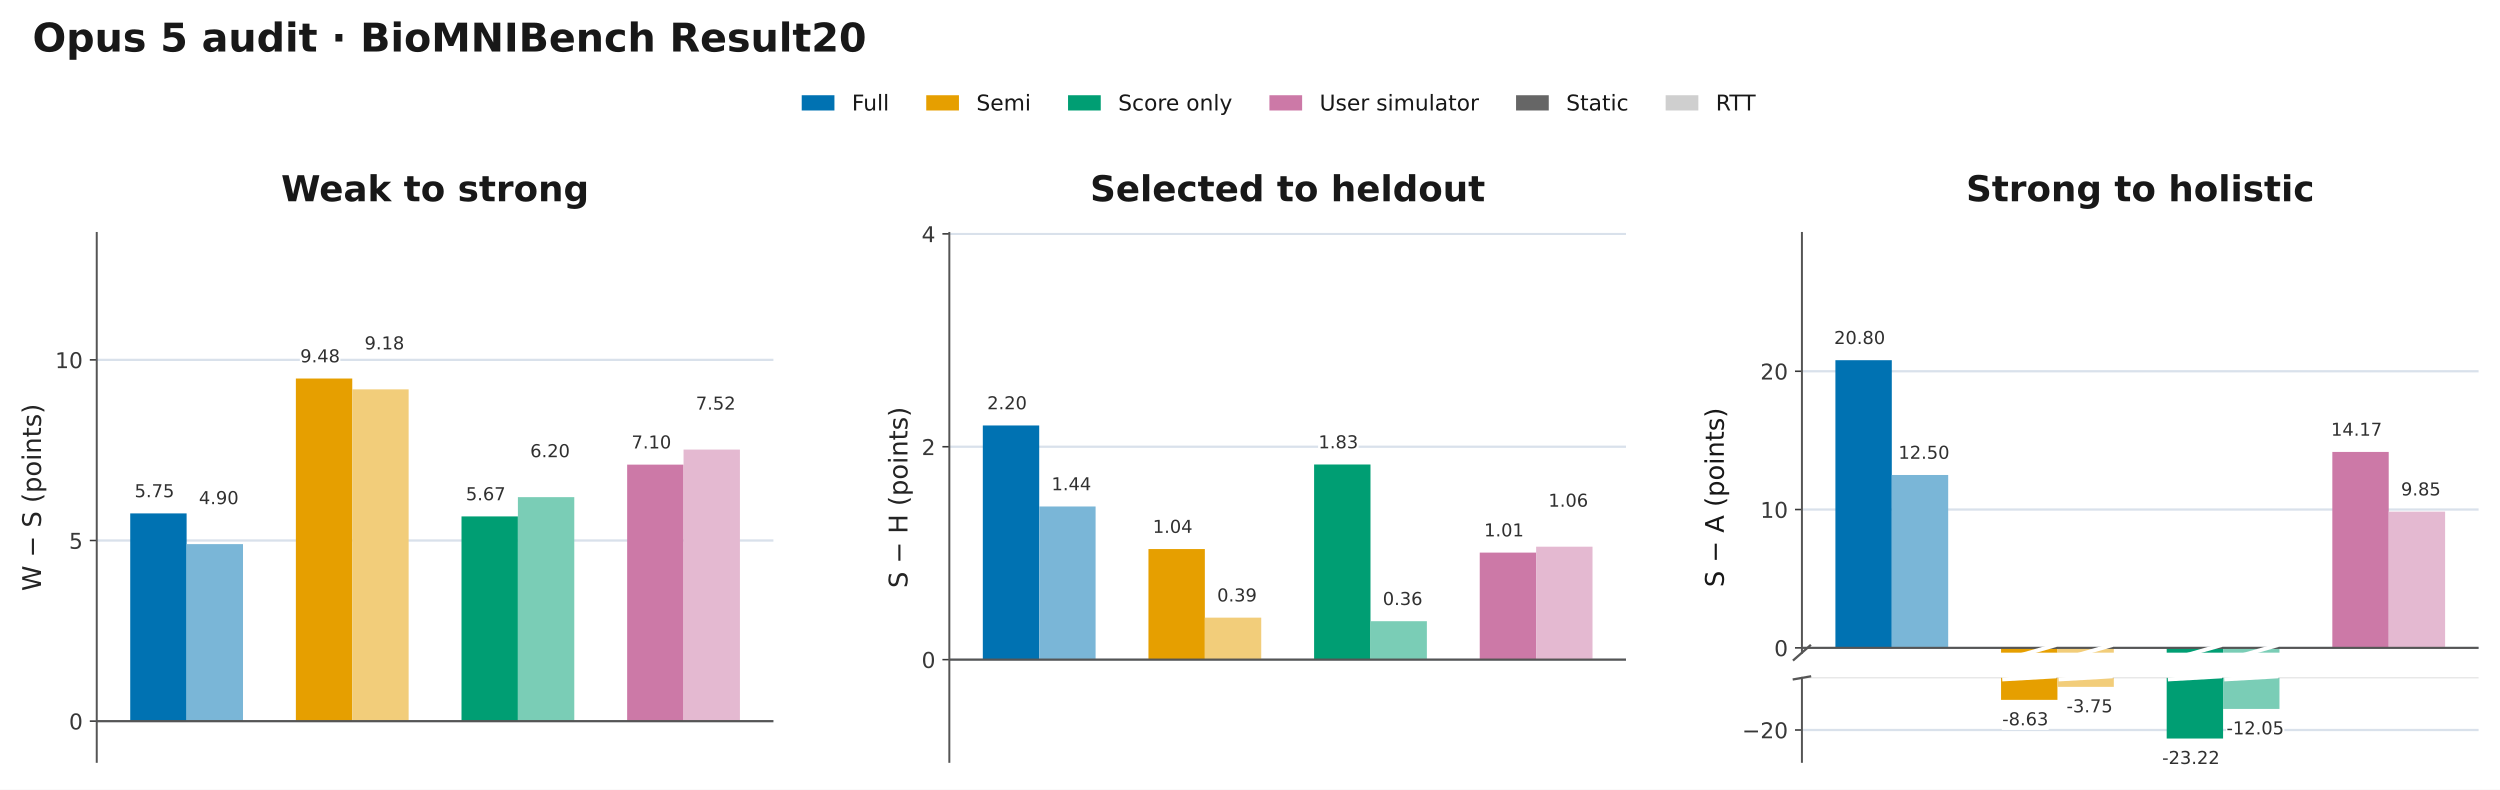
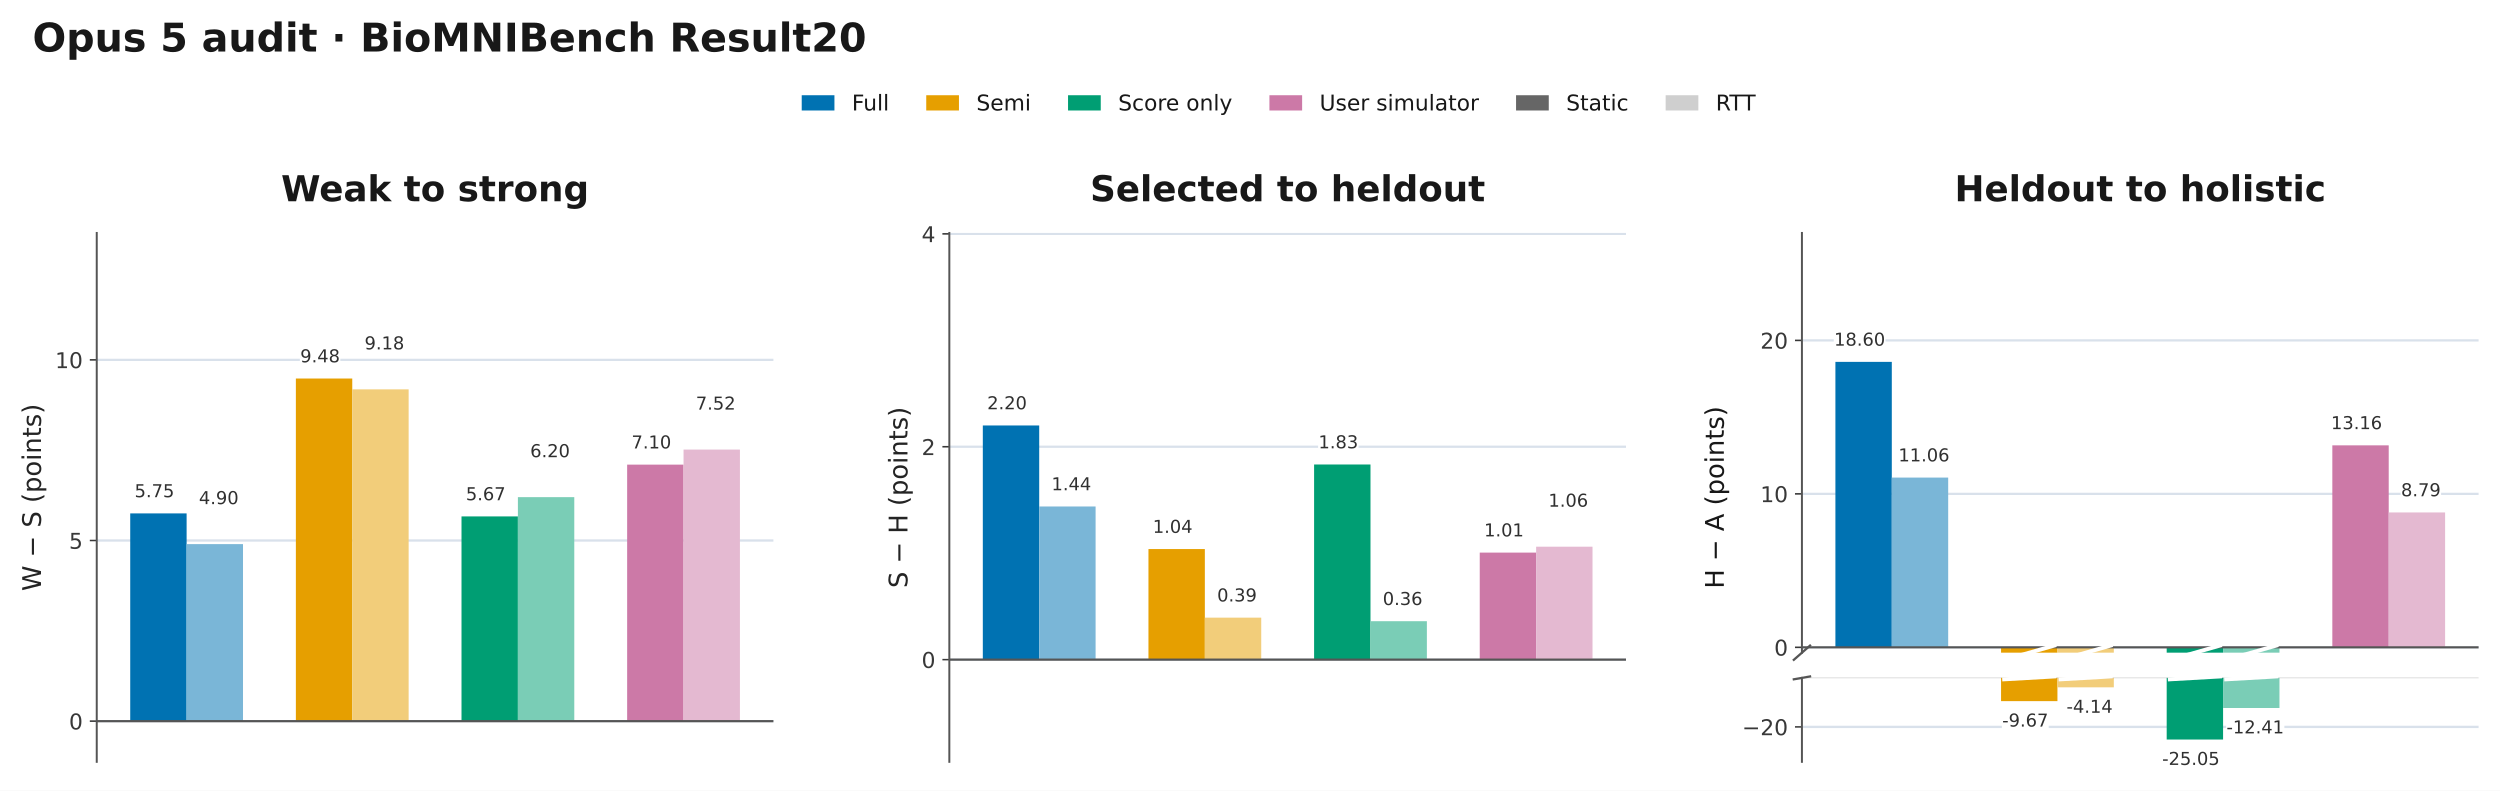
- <svg xmlns="http://www.w3.org/2000/svg" xmlns:xlink="http://www.w3.org/1999/xlink" width="1260.991pt" height="398.313pt" viewBox="0 0 1260.991 398.313" version="1.1">
+ <svg xmlns="http://www.w3.org/2000/svg" xmlns:xlink="http://www.w3.org/1999/xlink" width="1260.991pt" height="398.802pt" viewBox="0 0 1260.991 398.802" version="1.1">
  <defs>
    <style type="text/css">*{stroke-linejoin: round; stroke-linecap: butt}</style>
  </defs>
  <g id="figure_1">
    <g id="patch_1">
-       <path d="M 0 398.313  L 1260.991 398.313  L 1260.991 0  L 0 0  z " style="fill: #ffffff" />
+       <path d="M 0 398.802  L 1260.991 398.802  L 1260.991 0  L 0 0  z " style="fill: #ffffff" />
    </g>
    <g id="axes_1">
      <g id="patch_2">
        <path d="M 48.799 384.264  L 390.103 384.264  L 390.103 117.504  L 48.799 117.504  z " style="fill: #ffffff" />
      </g>
      <g id="matplotlib.axis_1" />
      <g id="matplotlib.axis_2">
        <g id="ytick_1">
          <g id="line2d_1">
-             <path d="M 48.799 363.744  L 390.103 363.744  " clip-path="url(#p69d3fd10b7)" style="fill: none; stroke: #d9e1eb; stroke-width: 1.15; stroke-linecap: square" />
+             <path d="M 48.799 363.744  L 390.103 363.744  " clip-path="url(#p322f9f5af8)" style="fill: none; stroke: #d9e1eb; stroke-width: 1.15; stroke-linecap: square" />
          </g>
          <g id="line2d_2">
            <defs>
-               <path id="m0d2bf9bb22" d="M 0 0  L -3.5 0  " style="stroke: #383838; stroke-width: 0.8" />
+               <path id="md7a7f4d027" d="M 0 0  L -3.5 0  " style="stroke: #383838; stroke-width: 0.8" />
            </defs>
            <g>
-               <use xlink:href="#m0d2bf9bb22" x="48.799" y="363.744" style="fill: #383838; stroke: #383838; stroke-width: 0.8" />
+               <use xlink:href="#md7a7f4d027" x="48.799" y="363.744" style="fill: #383838; stroke: #383838; stroke-width: 0.8" />
            </g>
          </g>
          <g id="text_1">
            <text style="font-size: 11px; font-family: 'DejaVu Sans'; text-anchor: end; fill: #383838" x="41.799" y="367.923" transform="rotate(-0 41.79852 367.9227)">0</text>
          </g>
        </g>
        <g id="ytick_2">
          <g id="line2d_3">
-             <path d="M 48.799 272.626  L 390.103 272.626  " clip-path="url(#p69d3fd10b7)" style="fill: none; stroke: #d9e1eb; stroke-width: 1.15; stroke-linecap: square" />
+             <path d="M 48.799 272.626  L 390.103 272.626  " clip-path="url(#p322f9f5af8)" style="fill: none; stroke: #d9e1eb; stroke-width: 1.15; stroke-linecap: square" />
          </g>
          <g id="line2d_4">
            <g>
-               <use xlink:href="#m0d2bf9bb22" x="48.799" y="272.626" style="fill: #383838; stroke: #383838; stroke-width: 0.8" />
+               <use xlink:href="#md7a7f4d027" x="48.799" y="272.626" style="fill: #383838; stroke: #383838; stroke-width: 0.8" />
            </g>
          </g>
          <g id="text_2">
            <text style="font-size: 11px; font-family: 'DejaVu Sans'; text-anchor: end; fill: #383838" x="41.799" y="276.805" transform="rotate(-0 41.79852 276.8048)">5</text>
          </g>
        </g>
        <g id="ytick_3">
          <g id="line2d_5">
-             <path d="M 48.799 181.508  L 390.103 181.508  " clip-path="url(#p69d3fd10b7)" style="fill: none; stroke: #d9e1eb; stroke-width: 1.15; stroke-linecap: square" />
+             <path d="M 48.799 181.508  L 390.103 181.508  " clip-path="url(#p322f9f5af8)" style="fill: none; stroke: #d9e1eb; stroke-width: 1.15; stroke-linecap: square" />
          </g>
          <g id="line2d_6">
            <g>
-               <use xlink:href="#m0d2bf9bb22" x="48.799" y="181.508" style="fill: #383838; stroke: #383838; stroke-width: 0.8" />
+               <use xlink:href="#md7a7f4d027" x="48.799" y="181.508" style="fill: #383838; stroke: #383838; stroke-width: 0.8" />
            </g>
          </g>
          <g id="text_3">
            <text style="font-size: 11px; font-family: 'DejaVu Sans'; text-anchor: end; fill: #383838" x="41.799" y="185.687" transform="rotate(-0 41.79852 185.6868)">10</text>
          </g>
        </g>
        <g id="text_4">
          <text style="font-size: 13px; font-family: 'DejaVu Sans'; text-anchor: middle; fill: #242424" x="20.678" y="250.884" transform="rotate(-90 20.67797 250.884)">W − S (points)</text>
        </g>
      </g>
      <g id="patch_3">
-         <path d="M 65.686 363.744  L 94.128 363.744  L 94.128 258.958  L 65.686 258.958  z " clip-path="url(#p69d3fd10b7)" style="fill: #0072b2" />
+         <path d="M 65.686 363.744  L 94.128 363.744  L 94.128 258.958  L 65.686 258.958  z " clip-path="url(#p322f9f5af8)" style="fill: #0072b2" />
      </g>
      <g id="patch_4">
-         <path d="M 94.128 363.744  L 122.57 363.744  L 122.57 274.448  L 94.128 274.448  z " clip-path="url(#p69d3fd10b7)" style="fill: #7ab6d7" />
+         <path d="M 94.128 363.744  L 122.57 363.744  L 122.57 274.448  L 94.128 274.448  z " clip-path="url(#p322f9f5af8)" style="fill: #7ab6d7" />
      </g>
      <g id="patch_5">
-         <path d="M 149.234 363.744  L 177.677 363.744  L 177.677 190.924  L 149.234 190.924  z " clip-path="url(#p69d3fd10b7)" style="fill: #e69f00" />
+         <path d="M 149.234 363.744  L 177.677 363.744  L 177.677 190.924  L 149.234 190.924  z " clip-path="url(#p322f9f5af8)" style="fill: #e69f00" />
      </g>
      <g id="patch_6">
-         <path d="M 177.677 363.744  L 206.119 363.744  L 206.119 196.391  L 177.677 196.391  z " clip-path="url(#p69d3fd10b7)" style="fill: #f2cd7a" />
+         <path d="M 177.677 363.744  L 206.119 363.744  L 206.119 196.391  L 177.677 196.391  z " clip-path="url(#p322f9f5af8)" style="fill: #f2cd7a" />
      </g>
      <g id="patch_7">
-         <path d="M 232.783 363.744  L 261.225 363.744  L 261.225 260.477  L 232.783 260.477  z " clip-path="url(#p69d3fd10b7)" style="fill: #009e73" />
+         <path d="M 232.783 363.744  L 261.225 363.744  L 261.225 260.477  L 232.783 260.477  z " clip-path="url(#p322f9f5af8)" style="fill: #009e73" />
      </g>
      <g id="patch_8">
-         <path d="M 261.225 363.744  L 289.667 363.744  L 289.667 250.758  L 261.225 250.758  z " clip-path="url(#p69d3fd10b7)" style="fill: #7acdb6" />
+         <path d="M 261.225 363.744  L 289.667 363.744  L 289.667 250.758  L 261.225 250.758  z " clip-path="url(#p322f9f5af8)" style="fill: #7acdb6" />
      </g>
      <g id="patch_9">
-         <path d="M 316.332 363.744  L 344.774 363.744  L 344.774 234.356  L 316.332 234.356  z " clip-path="url(#p69d3fd10b7)" style="fill: #cc79a7" />
+         <path d="M 316.332 363.744  L 344.774 363.744  L 344.774 234.356  L 316.332 234.356  z " clip-path="url(#p322f9f5af8)" style="fill: #cc79a7" />
      </g>
      <g id="patch_10">
-         <path d="M 344.774 363.744  L 373.216 363.744  L 373.216 226.763  L 344.774 226.763  z " clip-path="url(#p69d3fd10b7)" style="fill: #e4b9d1" />
+         <path d="M 344.774 363.744  L 373.216 363.744  L 373.216 226.763  L 344.774 226.763  z " clip-path="url(#p322f9f5af8)" style="fill: #e4b9d1" />
      </g>
      <g id="patch_11">
        <path d="M 48.799 384.264  L 48.799 117.504  " style="fill: none; stroke: #555555; stroke-linejoin: miter; stroke-linecap: square" />
      </g>
      <g id="line2d_7">
-         <path d="M 48.799 363.744  L 390.103 363.744  " clip-path="url(#p69d3fd10b7)" style="fill: none; stroke: #555555; stroke-width: 1.1; stroke-linecap: square" />
+         <path d="M 48.799 363.744  L 390.103 363.744  " clip-path="url(#p322f9f5af8)" style="fill: none; stroke: #555555; stroke-width: 1.1; stroke-linecap: square" />
      </g>
      <g id="text_5">
        <text style="font-weight: 700; font-size: 18px; font-family: 'DejaVu Sans'; text-anchor: middle; fill: #181818" x="219.451" y="101.504" transform="rotate(-0 219.4508 101.504)">Weak to strong</text>
      </g>
      <g id="text_6">
        <g id="patch_12">
          <path d="M 67.707 253.138  L 88.107 253.138  L 88.107 243.778  L 67.707 243.778  z " style="fill: #ffffff" />
        </g>
        <text style="font-size: 9px; font-family: 'DejaVu Sans'; text-anchor: middle; fill: #303030" x="77.907" y="250.796" transform="rotate(-0 77.907 250.7962)">5.75</text>
      </g>
      <g id="text_7">
        <g id="patch_13">
          <path d="M 100.15 256.628  L 120.549 256.628  L 120.549 247.268  L 100.15 247.268  z " style="fill: #ffffff" />
        </g>
        <text style="font-size: 9px; font-family: 'DejaVu Sans'; text-anchor: middle; fill: #303030" x="110.349" y="254.286" transform="rotate(-0 110.349 254.2863)">4.90</text>
      </g>
      <g id="text_8">
        <g id="patch_14">
          <path d="M 151.256 185.104  L 171.655 185.104  L 171.655 175.744  L 151.256 175.744  z " style="fill: #ffffff" />
        </g>
        <text style="font-size: 9px; font-family: 'DejaVu Sans'; text-anchor: middle; fill: #303030" x="161.456" y="182.761" transform="rotate(-0 161.4555 182.7615)">9.48</text>
      </g>
      <g id="text_9">
        <g id="patch_15">
          <path d="M 183.698 178.571  L 204.097 178.571  L 204.097 169.211  L 183.698 169.211  z " style="fill: #ffffff" />
        </g>
        <text style="font-size: 9px; font-family: 'DejaVu Sans'; text-anchor: middle; fill: #303030" x="193.898" y="176.229" transform="rotate(-0 193.8976 176.2286)">9.18</text>
      </g>
      <g id="text_10">
        <g id="patch_16">
          <path d="M 234.804 254.657  L 255.204 254.657  L 255.204 245.297  L 234.804 245.297  z " style="fill: #ffffff" />
        </g>
        <text style="font-size: 9px; font-family: 'DejaVu Sans'; text-anchor: middle; fill: #303030" x="245.004" y="252.315" transform="rotate(-0 245.004 252.3149)">5.67</text>
      </g>
      <g id="text_11">
        <g id="patch_17">
          <path d="M 267.247 232.938  L 287.646 232.938  L 287.646 223.578  L 267.247 223.578  z " style="fill: #ffffff" />
        </g>
        <text style="font-size: 9px; font-family: 'DejaVu Sans'; text-anchor: middle; fill: #303030" x="277.446" y="230.596" transform="rotate(-0 277.4461 230.5956)">6.20</text>
      </g>
      <g id="text_12">
        <g id="patch_18">
          <path d="M 318.353 228.536  L 338.752 228.536  L 338.752 219.176  L 318.353 219.176  z " style="fill: #ffffff" />
        </g>
        <text style="font-size: 9px; font-family: 'DejaVu Sans'; text-anchor: middle; fill: #303030" x="328.553" y="226.194" transform="rotate(-0 328.5525 226.1944)">7.10</text>
      </g>
      <g id="text_13">
        <g id="patch_19">
          <path d="M 350.795 208.943  L 371.194 208.943  L 371.194 199.583  L 350.795 199.583  z " style="fill: #ffffff" />
        </g>
        <text style="font-size: 9px; font-family: 'DejaVu Sans'; text-anchor: middle; fill: #303030" x="360.995" y="206.601" transform="rotate(-0 360.9946 206.6012)">7.52</text>
      </g>
    </g>
    <g id="axes_2">
      <g id="patch_20">
        <path d="M 478.842 384.264  L 820.147 384.264  L 820.147 117.504  L 478.842 117.504  z " style="fill: #ffffff" />
      </g>
      <g id="matplotlib.axis_3" />
      <g id="matplotlib.axis_4">
        <g id="ytick_4">
          <g id="line2d_8">
-             <path d="M 478.842 332.715  L 820.147 332.715  " clip-path="url(#pcd9c4be13d)" style="fill: none; stroke: #d9e1eb; stroke-width: 1.15; stroke-linecap: square" />
+             <path d="M 478.842 332.715  L 820.147 332.715  " clip-path="url(#pa08d35c1a6)" style="fill: none; stroke: #d9e1eb; stroke-width: 1.15; stroke-linecap: square" />
          </g>
          <g id="line2d_9">
            <g>
-               <use xlink:href="#m0d2bf9bb22" x="478.842" y="332.715" style="fill: #383838; stroke: #383838; stroke-width: 0.8" />
+               <use xlink:href="#md7a7f4d027" x="478.842" y="332.715" style="fill: #383838; stroke: #383838; stroke-width: 0.8" />
            </g>
          </g>
          <g id="text_14">
            <text style="font-size: 11px; font-family: 'DejaVu Sans'; text-anchor: end; fill: #383838" x="471.842" y="336.894" transform="rotate(-0 471.8422 336.8936)">0</text>
          </g>
        </g>
        <g id="ytick_5">
          <g id="line2d_10">
-             <path d="M 478.842 225.341  L 820.147 225.341  " clip-path="url(#pcd9c4be13d)" style="fill: none; stroke: #d9e1eb; stroke-width: 1.15; stroke-linecap: square" />
+             <path d="M 478.842 225.341  L 820.147 225.341  " clip-path="url(#pa08d35c1a6)" style="fill: none; stroke: #d9e1eb; stroke-width: 1.15; stroke-linecap: square" />
          </g>
          <g id="line2d_11">
            <g>
-               <use xlink:href="#m0d2bf9bb22" x="478.842" y="225.341" style="fill: #383838; stroke: #383838; stroke-width: 0.8" />
+               <use xlink:href="#md7a7f4d027" x="478.842" y="225.341" style="fill: #383838; stroke: #383838; stroke-width: 0.8" />
            </g>
          </g>
          <g id="text_15">
            <text style="font-size: 11px; font-family: 'DejaVu Sans'; text-anchor: end; fill: #383838" x="471.842" y="229.52" transform="rotate(-0 471.8422 229.52)">2</text>
          </g>
        </g>
        <g id="ytick_6">
          <g id="line2d_12">
-             <path d="M 478.842 117.968  L 820.147 117.968  " clip-path="url(#pcd9c4be13d)" style="fill: none; stroke: #d9e1eb; stroke-width: 1.15; stroke-linecap: square" />
+             <path d="M 478.842 117.968  L 820.147 117.968  " clip-path="url(#pa08d35c1a6)" style="fill: none; stroke: #d9e1eb; stroke-width: 1.15; stroke-linecap: square" />
          </g>
          <g id="line2d_13">
            <g>
-               <use xlink:href="#m0d2bf9bb22" x="478.842" y="117.968" style="fill: #383838; stroke: #383838; stroke-width: 0.8" />
+               <use xlink:href="#md7a7f4d027" x="478.842" y="117.968" style="fill: #383838; stroke: #383838; stroke-width: 0.8" />
            </g>
          </g>
          <g id="text_16">
            <text style="font-size: 11px; font-family: 'DejaVu Sans'; text-anchor: end; fill: #383838" x="471.842" y="122.146" transform="rotate(-0 471.8422 122.1463)">4</text>
          </g>
        </g>
        <g id="text_17">
          <text style="font-size: 13px; font-family: 'DejaVu Sans'; text-anchor: middle; fill: #242424" x="457.72" y="250.884" transform="rotate(-90 457.7204 250.884)">S − H (points)</text>
        </g>
      </g>
      <g id="patch_21">
-         <path d="M 495.73 332.715  L 524.172 332.715  L 524.172 214.604  L 495.73 214.604  z " clip-path="url(#pcd9c4be13d)" style="fill: #0072b2" />
+         <path d="M 495.73 332.715  L 524.172 332.715  L 524.172 214.604  L 495.73 214.604  z " clip-path="url(#pa08d35c1a6)" style="fill: #0072b2" />
      </g>
      <g id="patch_22">
-         <path d="M 524.172 332.715  L 552.614 332.715  L 552.614 255.466  L 524.172 255.466  z " clip-path="url(#pcd9c4be13d)" style="fill: #7ab6d7" />
+         <path d="M 524.172 332.715  L 552.614 332.715  L 552.614 255.466  L 524.172 255.466  z " clip-path="url(#pa08d35c1a6)" style="fill: #7ab6d7" />
      </g>
      <g id="patch_23">
-         <path d="M 579.278 332.715  L 607.72 332.715  L 607.72 276.94  L 579.278 276.94  z " clip-path="url(#pcd9c4be13d)" style="fill: #e69f00" />
+         <path d="M 579.278 332.715  L 607.72 332.715  L 607.72 276.94  L 579.278 276.94  z " clip-path="url(#pa08d35c1a6)" style="fill: #e69f00" />
      </g>
      <g id="patch_24">
-         <path d="M 607.72 332.715  L 636.162 332.715  L 636.162 311.538  L 607.72 311.538  z " clip-path="url(#pcd9c4be13d)" style="fill: #f2cd7a" />
+         <path d="M 607.72 332.715  L 636.162 332.715  L 636.162 311.538  L 607.72 311.538  z " clip-path="url(#pa08d35c1a6)" style="fill: #f2cd7a" />
      </g>
      <g id="patch_25">
-         <path d="M 662.827 332.715  L 691.269 332.715  L 691.269 234.289  L 662.827 234.289  z " clip-path="url(#pcd9c4be13d)" style="fill: #009e73" />
+         <path d="M 662.827 332.715  L 691.269 332.715  L 691.269 234.289  L 662.827 234.289  z " clip-path="url(#pa08d35c1a6)" style="fill: #009e73" />
      </g>
      <g id="patch_26">
-         <path d="M 691.269 332.715  L 719.711 332.715  L 719.711 313.328  L 691.269 313.328  z " clip-path="url(#pcd9c4be13d)" style="fill: #7acdb6" />
+         <path d="M 691.269 332.715  L 719.711 332.715  L 719.711 313.328  L 691.269 313.328  z " clip-path="url(#pa08d35c1a6)" style="fill: #7acdb6" />
      </g>
      <g id="patch_27">
-         <path d="M 746.375 332.715  L 774.817 332.715  L 774.817 278.73  L 746.375 278.73  z " clip-path="url(#pcd9c4be13d)" style="fill: #cc79a7" />
+         <path d="M 746.375 332.715  L 774.817 332.715  L 774.817 278.73  L 746.375 278.73  z " clip-path="url(#pa08d35c1a6)" style="fill: #cc79a7" />
      </g>
      <g id="patch_28">
-         <path d="M 774.817 332.715  L 803.259 332.715  L 803.259 275.747  L 774.817 275.747  z " clip-path="url(#pcd9c4be13d)" style="fill: #e4b9d1" />
+         <path d="M 774.817 332.715  L 803.259 332.715  L 803.259 275.747  L 774.817 275.747  z " clip-path="url(#pa08d35c1a6)" style="fill: #e4b9d1" />
      </g>
      <g id="patch_29">
        <path d="M 478.842 384.264  L 478.842 117.504  " style="fill: none; stroke: #555555; stroke-linejoin: miter; stroke-linecap: square" />
      </g>
      <g id="line2d_14">
-         <path d="M 478.842 332.715  L 820.147 332.715  " clip-path="url(#pcd9c4be13d)" style="fill: none; stroke: #555555; stroke-width: 1.1; stroke-linecap: square" />
+         <path d="M 478.842 332.715  L 820.147 332.715  " clip-path="url(#pa08d35c1a6)" style="fill: none; stroke: #555555; stroke-width: 1.1; stroke-linecap: square" />
      </g>
      <g id="text_18">
        <text style="font-weight: 700; font-size: 18px; font-family: 'DejaVu Sans'; text-anchor: middle; fill: #181818" x="649.495" y="101.504" transform="rotate(-0 649.4945 101.504)">Selected to heldout</text>
      </g>
      <g id="text_19">
        <g id="patch_30">
          <path d="M 497.751 208.784  L 518.15 208.784  L 518.15 199.424  L 497.751 199.424  z " style="fill: #ffffff" />
        </g>
        <text style="font-size: 9px; font-family: 'DejaVu Sans'; text-anchor: middle; fill: #303030" x="507.951" y="206.442" transform="rotate(-0 507.9507 206.4418)">2.20</text>
      </g>
      <g id="text_20">
        <g id="patch_31">
          <path d="M 530.193 249.646  L 550.592 249.646  L 550.592 240.286  L 530.193 240.286  z " style="fill: #ffffff" />
        </g>
        <text style="font-size: 9px; font-family: 'DejaVu Sans'; text-anchor: middle; fill: #303030" x="540.393" y="247.303" transform="rotate(-0 540.3928 247.3034)">1.44</text>
      </g>
      <g id="text_21">
        <g id="patch_32">
          <path d="M 581.3 271.12  L 601.699 271.12  L 601.699 261.76  L 581.3 261.76  z " style="fill: #ffffff" />
        </g>
        <text style="font-size: 9px; font-family: 'DejaVu Sans'; text-anchor: middle; fill: #303030" x="591.499" y="268.778" transform="rotate(-0 591.4992 268.7781)">1.04</text>
      </g>
      <g id="text_22">
        <g id="patch_33">
          <path d="M 613.742 305.718  L 634.141 305.718  L 634.141 296.358  L 613.742 296.358  z " style="fill: #ffffff" />
        </g>
        <text style="font-size: 9px; font-family: 'DejaVu Sans'; text-anchor: middle; fill: #303030" x="623.941" y="303.376" transform="rotate(-0 623.9413 303.3763)">0.39</text>
      </g>
      <g id="text_23">
        <g id="patch_34">
          <path d="M 664.848 228.469  L 685.247 228.469  L 685.247 219.109  L 664.848 219.109  z " style="fill: #ffffff" />
        </g>
        <text style="font-size: 9px; font-family: 'DejaVu Sans'; text-anchor: middle; fill: #303030" x="675.048" y="226.127" transform="rotate(-0 675.0477 226.1269)">1.83</text>
      </g>
      <g id="text_24">
        <g id="patch_35">
          <path d="M 697.29 307.508  L 717.689 307.508  L 717.689 298.148  L 697.29 298.148  z " style="fill: #ffffff" />
        </g>
        <text style="font-size: 9px; font-family: 'DejaVu Sans'; text-anchor: middle; fill: #303030" x="707.49" y="305.166" transform="rotate(-0 707.4898 305.1659)">0.36</text>
      </g>
      <g id="text_25">
        <g id="patch_36">
          <path d="M 748.397 272.91  L 768.796 272.91  L 768.796 263.55  L 748.397 263.55  z " style="fill: #ffffff" />
        </g>
        <text style="font-size: 9px; font-family: 'DejaVu Sans'; text-anchor: middle; fill: #303030" x="758.596" y="270.568" transform="rotate(-0 758.5963 270.5677)">1.01</text>
      </g>
      <g id="text_26">
        <g id="patch_37">
          <path d="M 780.839 257.927  L 801.238 257.927  L 801.238 248.567  L 780.839 248.567  z " style="fill: #ffffff" />
        </g>
        <text style="font-size: 9px; font-family: 'DejaVu Sans'; text-anchor: middle; fill: #303030" x="791.038" y="255.585" transform="rotate(-0 791.0383 255.5851)">1.06</text>
      </g>
    </g>
    <g id="axes_3">
      <g id="patch_38">
        <path d="M 908.886 329.218  L 1250.191 329.218  L 1250.191 117.504  L 908.886 117.504  z " style="fill: #ffffff" />
      </g>
      <g id="matplotlib.axis_5" />
      <g id="matplotlib.axis_6">
        <g id="ytick_7">
          <g id="line2d_15">
-             <path d="M 908.886 326.777  L 1250.191 326.777  " clip-path="url(#pabaff852bf)" style="fill: none; stroke: #d9e1eb; stroke-width: 1.15; stroke-linecap: square" />
+             <path d="M 908.886 326.509  L 1250.191 326.509  " clip-path="url(#p5098a13c85)" style="fill: none; stroke: #d9e1eb; stroke-width: 1.15; stroke-linecap: square" />
          </g>
          <g id="line2d_16">
            <g>
-               <use xlink:href="#m0d2bf9bb22" x="908.886" y="326.777" style="fill: #383838; stroke: #383838; stroke-width: 0.8" />
+               <use xlink:href="#md7a7f4d027" x="908.886" y="326.509" style="fill: #383838; stroke: #383838; stroke-width: 0.8" />
            </g>
          </g>
          <g id="text_27">
-             <text style="font-size: 11px; font-family: 'DejaVu Sans'; text-anchor: end; fill: #383838" x="901.886" y="330.955" transform="rotate(-0 901.886 330.9555)">0</text>
+             <text style="font-size: 11px; font-family: 'DejaVu Sans'; text-anchor: end; fill: #383838" x="901.886" y="330.688" transform="rotate(-0 901.886 330.6877)">0</text>
          </g>
        </g>
        <g id="ytick_8">
          <g id="line2d_17">
-             <path d="M 908.886 257.019  L 1250.191 257.019  " clip-path="url(#pabaff852bf)" style="fill: none; stroke: #d9e1eb; stroke-width: 1.15; stroke-linecap: square" />
+             <path d="M 908.886 249.1  L 1250.191 249.1  " clip-path="url(#p5098a13c85)" style="fill: none; stroke: #d9e1eb; stroke-width: 1.15; stroke-linecap: square" />
          </g>
          <g id="line2d_18">
            <g>
-               <use xlink:href="#m0d2bf9bb22" x="908.886" y="257.019" style="fill: #383838; stroke: #383838; stroke-width: 0.8" />
+               <use xlink:href="#md7a7f4d027" x="908.886" y="249.1" style="fill: #383838; stroke: #383838; stroke-width: 0.8" />
            </g>
          </g>
          <g id="text_28">
-             <text style="font-size: 11px; font-family: 'DejaVu Sans'; text-anchor: end; fill: #383838" x="901.886" y="261.198" transform="rotate(-0 901.886 261.1979)">10</text>
+             <text style="font-size: 11px; font-family: 'DejaVu Sans'; text-anchor: end; fill: #383838" x="901.886" y="253.278" transform="rotate(-0 901.886 253.2784)">10</text>
          </g>
        </g>
        <g id="ytick_9">
          <g id="line2d_19">
-             <path d="M 908.886 187.262  L 1250.191 187.262  " clip-path="url(#pabaff852bf)" style="fill: none; stroke: #d9e1eb; stroke-width: 1.15; stroke-linecap: square" />
+             <path d="M 908.886 171.69  L 1250.191 171.69  " clip-path="url(#p5098a13c85)" style="fill: none; stroke: #d9e1eb; stroke-width: 1.15; stroke-linecap: square" />
          </g>
          <g id="line2d_20">
            <g>
-               <use xlink:href="#m0d2bf9bb22" x="908.886" y="187.262" style="fill: #383838; stroke: #383838; stroke-width: 0.8" />
+               <use xlink:href="#md7a7f4d027" x="908.886" y="171.69" style="fill: #383838; stroke: #383838; stroke-width: 0.8" />
            </g>
          </g>
          <g id="text_29">
-             <text style="font-size: 11px; font-family: 'DejaVu Sans'; text-anchor: end; fill: #383838" x="901.886" y="191.44" transform="rotate(-0 901.886 191.4403)">20</text>
+             <text style="font-size: 11px; font-family: 'DejaVu Sans'; text-anchor: end; fill: #383838" x="901.886" y="175.869" transform="rotate(-0 901.886 175.8692)">20</text>
          </g>
        </g>
      </g>
      <g id="patch_39">
-         <path d="M 925.773 326.777  L 954.215 326.777  L 954.215 181.681  L 925.773 181.681  z " clip-path="url(#pabaff852bf)" style="fill: #0072b2" />
+         <path d="M 925.773 326.509  L 954.215 326.509  L 954.215 182.528  L 925.773 182.528  z " clip-path="url(#p5098a13c85)" style="fill: #0072b2" />
      </g>
      <g id="patch_40">
-         <path d="M 954.215 326.777  L 982.658 326.777  L 982.658 239.58  L 954.215 239.58  z " clip-path="url(#pabaff852bf)" style="fill: #7ab6d7" />
+         <path d="M 954.215 326.509  L 982.658 326.509  L 982.658 240.886  L 954.215 240.886  z " clip-path="url(#p5098a13c85)" style="fill: #7ab6d7" />
      </g>
      <g id="patch_41">
-         <path d="M 1009.322 326.777  L 1037.764 326.777  L 1037.764 387.001  L 1009.322 387.001  z " clip-path="url(#pabaff852bf)" style="fill: #e69f00" />
+         <path d="M 1009.322 326.509  L 1037.764 326.509  L 1037.764 401.381  L 1009.322 401.381  z " clip-path="url(#p5098a13c85)" style="fill: #e69f00" />
      </g>
      <g id="patch_42">
-         <path d="M 1037.764 326.777  L 1066.206 326.777  L 1066.206 352.936  L 1037.764 352.936  z " clip-path="url(#pabaff852bf)" style="fill: #f2cd7a" />
+         <path d="M 1037.764 326.509  L 1066.206 326.509  L 1066.206 358.591  L 1037.764 358.591  z " clip-path="url(#p5098a13c85)" style="fill: #f2cd7a" />
      </g>
      <g id="patch_43">
-         <path d="M 1092.87 326.777  L 1121.312 326.777  L 1121.312 488.731  L 1092.87 488.731  z " clip-path="url(#pabaff852bf)" style="fill: #009e73" />
+         <path d="M 1092.87 326.509  L 1121.312 326.509  L 1121.312 520.419  L 1092.87 520.419  z " clip-path="url(#p5098a13c85)" style="fill: #009e73" />
      </g>
      <g id="patch_44">
-         <path d="M 1121.312 326.777  L 1149.755 326.777  L 1149.755 410.835  L 1121.312 410.835  z " clip-path="url(#pabaff852bf)" style="fill: #7acdb6" />
+         <path d="M 1121.312 326.509  L 1149.755 326.509  L 1149.755 422.582  L 1121.312 422.582  z " clip-path="url(#p5098a13c85)" style="fill: #7acdb6" />
      </g>
      <g id="patch_45">
-         <path d="M 1176.419 326.777  L 1204.861 326.777  L 1204.861 227.954  L 1176.419 227.954  z " clip-path="url(#pabaff852bf)" style="fill: #cc79a7" />
+         <path d="M 1176.419 326.509  L 1204.861 326.509  L 1204.861 224.63  L 1176.419 224.63  z " clip-path="url(#p5098a13c85)" style="fill: #cc79a7" />
      </g>
      <g id="patch_46">
-         <path d="M 1204.861 326.777  L 1233.303 326.777  L 1233.303 258.066  L 1204.861 258.066  z " clip-path="url(#pabaff852bf)" style="fill: #e4b9d1" />
+         <path d="M 1204.861 326.509  L 1233.303 326.509  L 1233.303 258.475  L 1204.861 258.475  z " clip-path="url(#p5098a13c85)" style="fill: #e4b9d1" />
      </g>
      <g id="patch_47">
        <path d="M 908.886 329.218  L 908.886 117.504  " style="fill: none; stroke: #555555; stroke-linejoin: miter; stroke-linecap: square" />
      </g>
      <g id="line2d_21">
-         <path d="M 908.886 326.777  L 1250.191 326.777  " clip-path="url(#pabaff852bf)" style="fill: none; stroke: #555555; stroke-width: 1.1; stroke-linecap: square" />
+         <path d="M 908.886 326.509  L 1250.191 326.509  " clip-path="url(#p5098a13c85)" style="fill: none; stroke: #555555; stroke-width: 1.1; stroke-linecap: square" />
      </g>
      <g id="text_30">
-         <text style="font-weight: 700; font-size: 18px; font-family: 'DejaVu Sans'; text-anchor: middle; fill: #181818" x="1079.538" y="101.504" transform="rotate(-0 1079.538 101.504)">Strong to holistic</text>
+         <text style="font-weight: 700; font-size: 18px; font-family: 'DejaVu Sans'; text-anchor: middle; fill: #181818" x="1079.538" y="101.504" transform="rotate(-0 1079.538 101.504)">Heldout to holistic</text>
      </g>
      <g id="text_31">
        <g id="patch_48">
-           <path d="M 924.932 175.861  L 951.057 175.861  L 951.057 166.501  L 924.932 166.501  z " style="fill: #ffffff" />
-         </g>
-         <text style="font-size: 9px; font-family: 'DejaVu Sans'; text-anchor: middle; fill: #303030" x="937.994" y="173.519" transform="rotate(-0 937.9945 173.5189)">20.80</text>
+           <path d="M 924.932 176.708  L 951.057 176.708  L 951.057 167.348  L 924.932 167.348  z " style="fill: #ffffff" />
+         </g>
+         <text style="font-size: 9px; font-family: 'DejaVu Sans'; text-anchor: middle; fill: #303030" x="937.994" y="174.366" transform="rotate(-0 937.9945 174.3657)">18.60</text>
      </g>
      <g id="text_32">
        <g id="patch_49">
-           <path d="M 957.374 233.76  L 983.499 233.76  L 983.499 224.4  L 957.374 224.4  z " style="fill: #ffffff" />
-         </g>
-         <text style="font-size: 9px; font-family: 'DejaVu Sans'; text-anchor: middle; fill: #303030" x="970.437" y="231.418" transform="rotate(-0 970.4365 231.4177)">12.50</text>
+           <path d="M 957.374 235.066  L 983.499 235.066  L 983.499 225.706  L 957.374 225.706  z " style="fill: #ffffff" />
+         </g>
+         <text style="font-size: 9px; font-family: 'DejaVu Sans'; text-anchor: middle; fill: #303030" x="970.437" y="232.724" transform="rotate(-0 970.4365 232.7236)">11.06</text>
      </g>
      <g id="text_33">
        <g id="patch_50">
-           <path d="M 1175.577 222.134  L 1201.703 222.134  L 1201.703 212.774  L 1175.577 212.774  z " style="fill: #ffffff" />
-         </g>
-         <text style="font-size: 9px; font-family: 'DejaVu Sans'; text-anchor: middle; fill: #303030" x="1188.64" y="219.791" transform="rotate(-0 1188.64 219.7914)">14.17</text>
+           <path d="M 1175.577 218.81  L 1201.703 218.81  L 1201.703 209.45  L 1175.577 209.45  z " style="fill: #ffffff" />
+         </g>
+         <text style="font-size: 9px; font-family: 'DejaVu Sans'; text-anchor: middle; fill: #303030" x="1188.64" y="216.468" transform="rotate(-0 1188.64 216.4677)">13.16</text>
      </g>
      <g id="text_34">
        <g id="patch_51">
-           <path d="M 1210.882 252.246  L 1231.282 252.246  L 1231.282 242.886  L 1210.882 242.886  z " style="fill: #ffffff" />
-         </g>
-         <text style="font-size: 9px; font-family: 'DejaVu Sans'; text-anchor: middle; fill: #303030" x="1221.082" y="249.903" transform="rotate(-0 1221.082 249.9034)">9.85</text>
+           <path d="M 1210.882 252.655  L 1231.282 252.655  L 1231.282 243.295  L 1210.882 243.295  z " style="fill: #ffffff" />
+         </g>
+         <text style="font-size: 9px; font-family: 'DejaVu Sans'; text-anchor: middle; fill: #303030" x="1221.082" y="250.313" transform="rotate(-0 1221.082 250.3127)">8.79</text>
      </g>
      <g id="line2d_22">
        <path d="M 904.79 332.817  L 912.982 325.619  " style="fill: none; stroke: #555555; stroke-width: 1.15; stroke-linecap: square" />
      </g>
      <g id="line2d_23">
        <path d="M 1010.915 332.817  L 1036.171 325.619  " style="fill: none; stroke: #ffffff; stroke-width: 2; stroke-linecap: square" />
      </g>
      <g id="line2d_24">
        <path d="M 1039.357 332.817  L 1064.613 325.619  " style="fill: none; stroke: #ffffff; stroke-width: 2; stroke-linecap: square" />
      </g>
      <g id="line2d_25">
        <path d="M 1094.463 332.817  L 1119.72 325.619  " style="fill: none; stroke: #ffffff; stroke-width: 2; stroke-linecap: square" />
      </g>
      <g id="line2d_26">
        <path d="M 1122.905 332.817  L 1148.162 325.619  " style="fill: none; stroke: #ffffff; stroke-width: 2; stroke-linecap: square" />
      </g>
    </g>
    <g id="axes_4">
      <g id="patch_52">
        <path d="M 908.886 384.264  L 1250.191 384.264  L 1250.191 341.921  L 908.886 341.921  z " style="fill: #ffffff" />
      </g>
      <g id="matplotlib.axis_7" />
      <g id="matplotlib.axis_8">
        <g id="ytick_10">
          <g id="line2d_27">
-             <path d="M 908.886 368.21  L 1250.191 368.21  " clip-path="url(#p631c874c7e)" style="fill: none; stroke: #d9e1eb; stroke-width: 1.15; stroke-linecap: square" />
+             <path d="M 908.886 366.647  L 1250.191 366.647  " clip-path="url(#p227046b978)" style="fill: none; stroke: #d9e1eb; stroke-width: 1.15; stroke-linecap: square" />
          </g>
          <g id="line2d_28">
            <g>
-               <use xlink:href="#m0d2bf9bb22" x="908.886" y="368.21" style="fill: #383838; stroke: #383838; stroke-width: 0.8" />
+               <use xlink:href="#md7a7f4d027" x="908.886" y="366.647" style="fill: #383838; stroke: #383838; stroke-width: 0.8" />
            </g>
          </g>
          <g id="text_35">
-             <text style="font-size: 11px; font-family: 'DejaVu Sans'; text-anchor: end; fill: #383838" x="901.886" y="372.389" transform="rotate(-0 901.886 372.3885)">−20</text>
+             <text style="font-size: 11px; font-family: 'DejaVu Sans'; text-anchor: end; fill: #383838" x="901.886" y="370.826" transform="rotate(-0 901.886 370.8261)">−20</text>
          </g>
        </g>
      </g>
      <g id="patch_53">
-         <path d="M 925.773 341.453  L 954.215 341.453  L 954.215 313.626  L 925.773 313.626  z " clip-path="url(#p631c874c7e)" style="fill: #0072b2" />
+         <path d="M 925.773 341.481  L 954.215 341.481  L 954.215 318.076  L 925.773 318.076  z " clip-path="url(#p227046b978)" style="fill: #0072b2" />
      </g>
      <g id="patch_54">
-         <path d="M 954.215 341.453  L 982.658 341.453  L 982.658 324.73  L 954.215 324.73  z " clip-path="url(#p631c874c7e)" style="fill: #7ab6d7" />
+         <path d="M 954.215 341.481  L 982.658 341.481  L 982.658 327.562  L 954.215 327.562  z " clip-path="url(#p227046b978)" style="fill: #7ab6d7" />
      </g>
      <g id="patch_55">
-         <path d="M 1009.322 341.453  L 1037.764 341.453  L 1037.764 353.003  L 1009.322 353.003  z " clip-path="url(#p631c874c7e)" style="fill: #e69f00" />
+         <path d="M 1009.322 341.481  L 1037.764 341.481  L 1037.764 353.652  L 1009.322 353.652  z " clip-path="url(#p227046b978)" style="fill: #e69f00" />
      </g>
      <g id="patch_56">
-         <path d="M 1037.764 341.453  L 1066.206 341.453  L 1066.206 346.47  L 1037.764 346.47  z " clip-path="url(#p631c874c7e)" style="fill: #f2cd7a" />
+         <path d="M 1037.764 341.481  L 1066.206 341.481  L 1066.206 346.696  L 1037.764 346.696  z " clip-path="url(#p227046b978)" style="fill: #f2cd7a" />
      </g>
      <g id="patch_57">
-         <path d="M 1092.87 341.453  L 1121.312 341.453  L 1121.312 372.513  L 1092.87 372.513  z " clip-path="url(#p631c874c7e)" style="fill: #009e73" />
+         <path d="M 1092.87 341.481  L 1121.312 341.481  L 1121.312 373.002  L 1092.87 373.002  z " clip-path="url(#p227046b978)" style="fill: #009e73" />
      </g>
      <g id="patch_58">
-         <path d="M 1121.312 341.453  L 1149.755 341.453  L 1149.755 357.574  L 1121.312 357.574  z " clip-path="url(#p631c874c7e)" style="fill: #7acdb6" />
+         <path d="M 1121.312 341.481  L 1149.755 341.481  L 1149.755 357.098  L 1121.312 357.098  z " clip-path="url(#p227046b978)" style="fill: #7acdb6" />
      </g>
      <g id="patch_59">
-         <path d="M 1176.419 341.453  L 1204.861 341.453  L 1204.861 322.5  L 1176.419 322.5  z " clip-path="url(#p631c874c7e)" style="fill: #cc79a7" />
+         <path d="M 1176.419 341.481  L 1204.861 341.481  L 1204.861 324.92  L 1176.419 324.92  z " clip-path="url(#p227046b978)" style="fill: #cc79a7" />
      </g>
      <g id="patch_60">
-         <path d="M 1204.861 341.453  L 1233.303 341.453  L 1233.303 328.275  L 1204.861 328.275  z " clip-path="url(#p631c874c7e)" style="fill: #e4b9d1" />
+         <path d="M 1204.861 341.481  L 1233.303 341.481  L 1233.303 330.421  L 1204.861 330.421  z " clip-path="url(#p227046b978)" style="fill: #e4b9d1" />
      </g>
      <g id="patch_61">
        <path d="M 908.886 384.264  L 908.886 341.921  " style="fill: none; stroke: #555555; stroke-linejoin: miter; stroke-linecap: square" />
      </g>
      <g id="line2d_29">
-         <path d="M 908.886 341.453  L 1250.191 341.453  " clip-path="url(#p631c874c7e)" style="fill: none; stroke: #555555; stroke-width: 1.1; stroke-linecap: square" />
+         <path d="M 908.886 341.481  L 1250.191 341.481  " clip-path="url(#p227046b978)" style="fill: none; stroke: #555555; stroke-width: 1.1; stroke-linecap: square" />
      </g>
      <g id="text_36">
        <g id="patch_62">
-           <path d="M 1009.72 368.183  L 1033.366 368.183  L 1033.366 358.823  L 1009.72 358.823  z " style="fill: #ffffff" />
-         </g>
-         <text style="font-size: 9px; font-family: 'DejaVu Sans'; text-anchor: middle; fill: #303030" x="1021.543" y="365.841" transform="rotate(-0 1021.543 365.8409)">-8.63</text>
+           <path d="M 1009.72 368.832  L 1033.366 368.832  L 1033.366 359.472  L 1009.72 359.472  z " style="fill: #ffffff" />
+         </g>
+         <text style="font-size: 9px; font-family: 'DejaVu Sans'; text-anchor: middle; fill: #303030" x="1021.543" y="366.489" transform="rotate(-0 1021.543 366.4895)">-9.67</text>
      </g>
      <g id="text_37">
        <g id="patch_63">
-           <path d="M 1042.162 361.65  L 1065.808 361.65  L 1065.808 352.29  L 1042.162 352.29  z " style="fill: #ffffff" />
-         </g>
-         <text style="font-size: 9px; font-family: 'DejaVu Sans'; text-anchor: middle; fill: #303030" x="1053.985" y="359.308" transform="rotate(-0 1053.985 359.3077)">-3.75</text>
+           <path d="M 1042.162 361.876  L 1065.808 361.876  L 1065.808 352.516  L 1042.162 352.516  z " style="fill: #ffffff" />
+         </g>
+         <text style="font-size: 9px; font-family: 'DejaVu Sans'; text-anchor: middle; fill: #303030" x="1053.985" y="359.534" transform="rotate(-0 1053.985 359.5337)">-4.14</text>
      </g>
      <g id="text_38">
        <g id="patch_64">
-           <path d="M 1090.405 387.693  L 1119.778 387.693  L 1119.778 378.333  L 1090.405 378.333  z " style="fill: #ffffff" />
-         </g>
-         <text style="font-size: 9px; font-family: 'DejaVu Sans'; text-anchor: middle; fill: #303030" x="1105.091" y="385.351" transform="rotate(-0 1105.091 385.3511)">-23.22</text>
+           <path d="M 1090.405 388.182  L 1119.778 388.182  L 1119.778 378.822  L 1090.405 378.822  z " style="fill: #ffffff" />
+         </g>
+         <text style="font-size: 9px; font-family: 'DejaVu Sans'; text-anchor: middle; fill: #303030" x="1105.091" y="385.84" transform="rotate(-0 1105.091 385.8398)">-25.05</text>
      </g>
      <g id="text_39">
        <g id="patch_65">
-           <path d="M 1122.847 372.754  L 1152.22 372.754  L 1152.22 363.394  L 1122.847 363.394  z " style="fill: #ffffff" />
-         </g>
-         <text style="font-size: 9px; font-family: 'DejaVu Sans'; text-anchor: middle; fill: #303030" x="1137.534" y="370.412" transform="rotate(-0 1137.534 370.4118)">-12.05</text>
+           <path d="M 1122.847 372.278  L 1152.22 372.278  L 1152.22 362.918  L 1122.847 362.918  z " style="fill: #ffffff" />
+         </g>
+         <text style="font-size: 9px; font-family: 'DejaVu Sans'; text-anchor: middle; fill: #303030" x="1137.534" y="369.936" transform="rotate(-0 1137.534 369.9359)">-12.41</text>
      </g>
      <g id="line2d_30">
        <path d="M 904.79 342.641  L 912.982 341.201  " style="fill: none; stroke: #555555; stroke-width: 1.15; stroke-linecap: square" />
      </g>
      <g id="line2d_31">
        <path d="M 1010.915 342.641  L 1036.171 341.201  " style="fill: none; stroke: #ffffff; stroke-width: 2; stroke-linecap: square" />
      </g>
      <g id="line2d_32">
        <path d="M 1039.357 342.641  L 1064.613 341.201  " style="fill: none; stroke: #ffffff; stroke-width: 2; stroke-linecap: square" />
      </g>
      <g id="line2d_33">
        <path d="M 1094.463 342.641  L 1119.72 341.201  " style="fill: none; stroke: #ffffff; stroke-width: 2; stroke-linecap: square" />
      </g>
      <g id="line2d_34">
        <path d="M 1122.905 342.641  L 1148.162 341.201  " style="fill: none; stroke: #ffffff; stroke-width: 2; stroke-linecap: square" />
      </g>
    </g>
    <g id="text_40">
      <text style="font-weight: 700; font-size: 20px; font-family: 'DejaVu Sans'; text-anchor: start; fill: #181818" x="16.399" y="25.997" transform="rotate(-0 16.39852 25.99687)">Opus 5 audit · BioMNIBench Result20</text>
    </g>
    <g id="text_41">
-       <text style="font-size: 13px; font-family: 'DejaVu Sans'; fill: #181818" transform="translate(869.4954 296.1362) rotate(-90)">S − A (points)</text>
+       <text style="font-size: 13px; font-family: 'DejaVu Sans'; fill: #181818" transform="translate(869.4954 296.8979) rotate(-90)">H − A (points)</text>
    </g>
    <g id="legend_1">
      <g id="patch_66">
        <path d="M 404.385 55.734  L 420.885 55.734  L 420.885 48.034  L 404.385 48.034  z " style="fill: #0072b2" />
      </g>
      <g id="text_42">
        <text style="font-size: 11px; font-family: 'DejaVu Sans'; text-anchor: start; fill: #181818" x="429.685" y="55.734" transform="rotate(-0 429.6851 55.73428)">Full</text>
      </g>
      <g id="patch_67">
        <path d="M 467.193 55.734  L 483.693 55.734  L 483.693 48.034  L 467.193 48.034  z " style="fill: #e69f00" />
      </g>
      <g id="text_43">
        <text style="font-size: 11px; font-family: 'DejaVu Sans'; text-anchor: start; fill: #181818" x="492.493" y="55.734" transform="rotate(-0 492.4934 55.73428)">Semi</text>
      </g>
      <g id="patch_68">
        <path d="M 538.716 55.734  L 555.216 55.734  L 555.216 48.034  L 538.716 48.034  z " style="fill: #009e73" />
      </g>
      <g id="text_44">
        <text style="font-size: 11px; font-family: 'DejaVu Sans'; text-anchor: start; fill: #181818" x="564.016" y="55.734" transform="rotate(-0 564.0157 55.73428)">Score only</text>
      </g>
      <g id="patch_69">
        <path d="M 640.29 55.734  L 656.79 55.734  L 656.79 48.034  L 640.29 48.034  z " style="fill: #cc79a7" />
      </g>
      <g id="text_45">
        <text style="font-size: 11px; font-family: 'DejaVu Sans'; text-anchor: start; fill: #181818" x="665.59" y="55.734" transform="rotate(-0 665.5904 55.73428)">User simulator</text>
      </g>
      <g id="patch_70">
        <path d="M 764.692 55.734  L 781.192 55.734  L 781.192 48.034  L 764.692 48.034  z " style="fill: #666666" />
      </g>
      <g id="text_46">
        <text style="font-size: 11px; font-family: 'DejaVu Sans'; text-anchor: start; fill: #181818" x="789.992" y="55.734" transform="rotate(-0 789.9918 55.73428)">Static</text>
      </g>
      <g id="patch_71">
        <path d="M 840.145 55.734  L 856.645 55.734  L 856.645 48.034  L 840.145 48.034  z " style="fill: #cfcfcf" />
      </g>
      <g id="text_47">
        <text style="font-size: 11px; font-family: 'DejaVu Sans'; text-anchor: start; fill: #181818" x="865.445" y="55.734" transform="rotate(-0 865.4449 55.73428)">RTT</text>
      </g>
    </g>
  </g>
  <defs>
-     <clipPath id="p69d3fd10b7">
+     <clipPath id="p322f9f5af8">
      <rect x="48.799" y="117.504" width="341.305" height="266.76" />
    </clipPath>
-     <clipPath id="pcd9c4be13d">
+     <clipPath id="pa08d35c1a6">
      <rect x="478.842" y="117.504" width="341.305" height="266.76" />
    </clipPath>
-     <clipPath id="pabaff852bf">
+     <clipPath id="p5098a13c85">
      <rect x="908.886" y="117.504" width="341.305" height="211.714" />
    </clipPath>
-     <clipPath id="p631c874c7e">
+     <clipPath id="p227046b978">
      <rect x="908.886" y="341.921" width="341.305" height="42.343" />
    </clipPath>
  </defs>
</svg>
